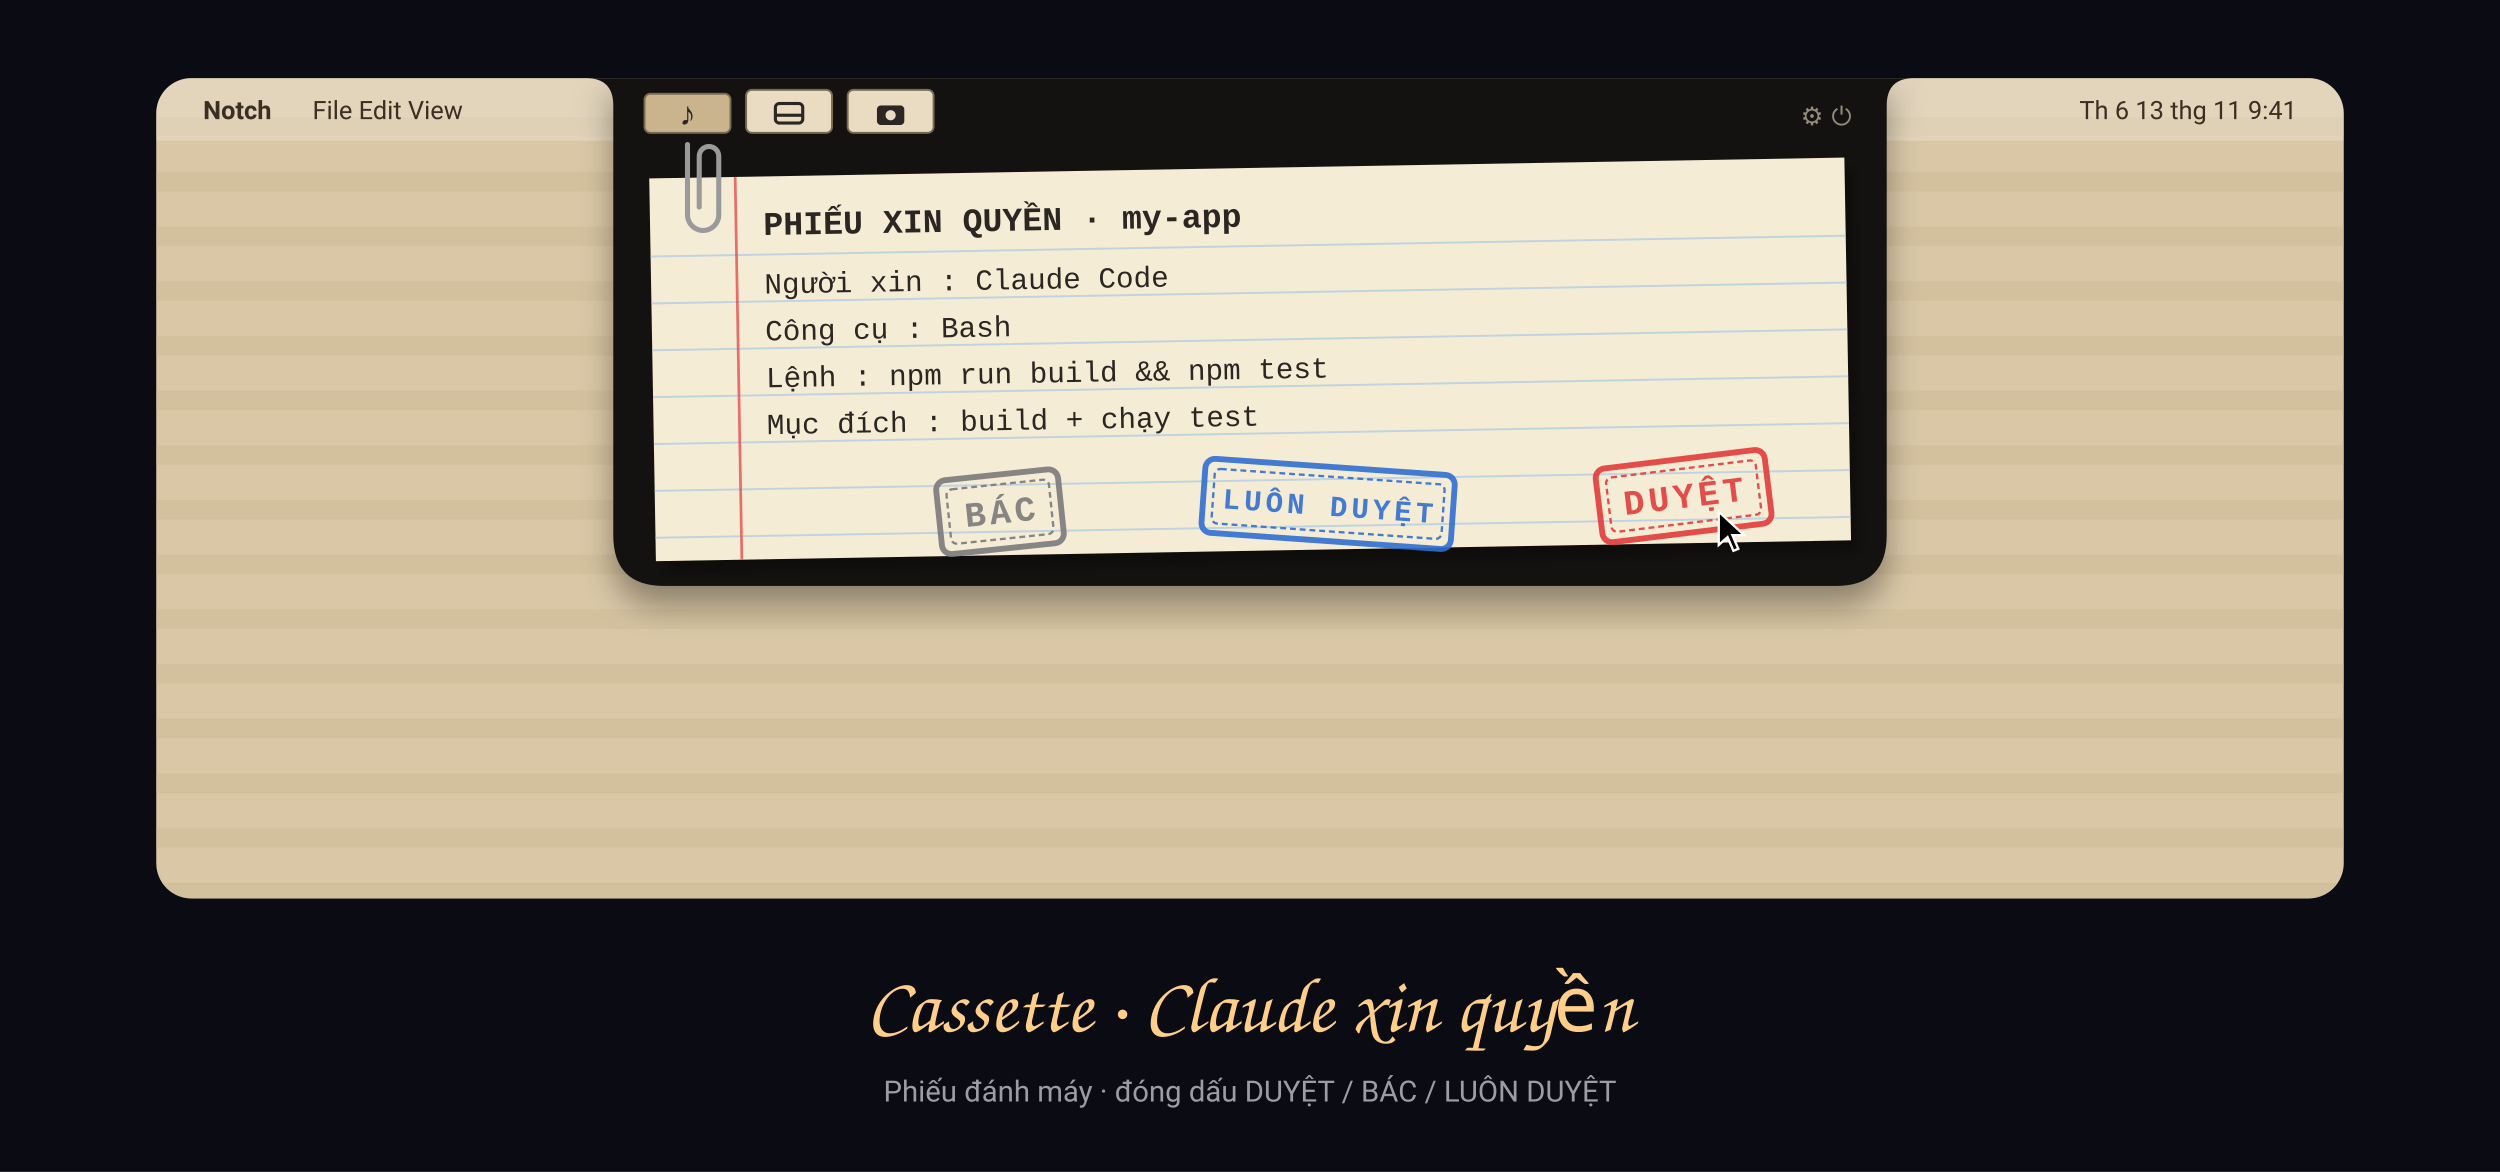
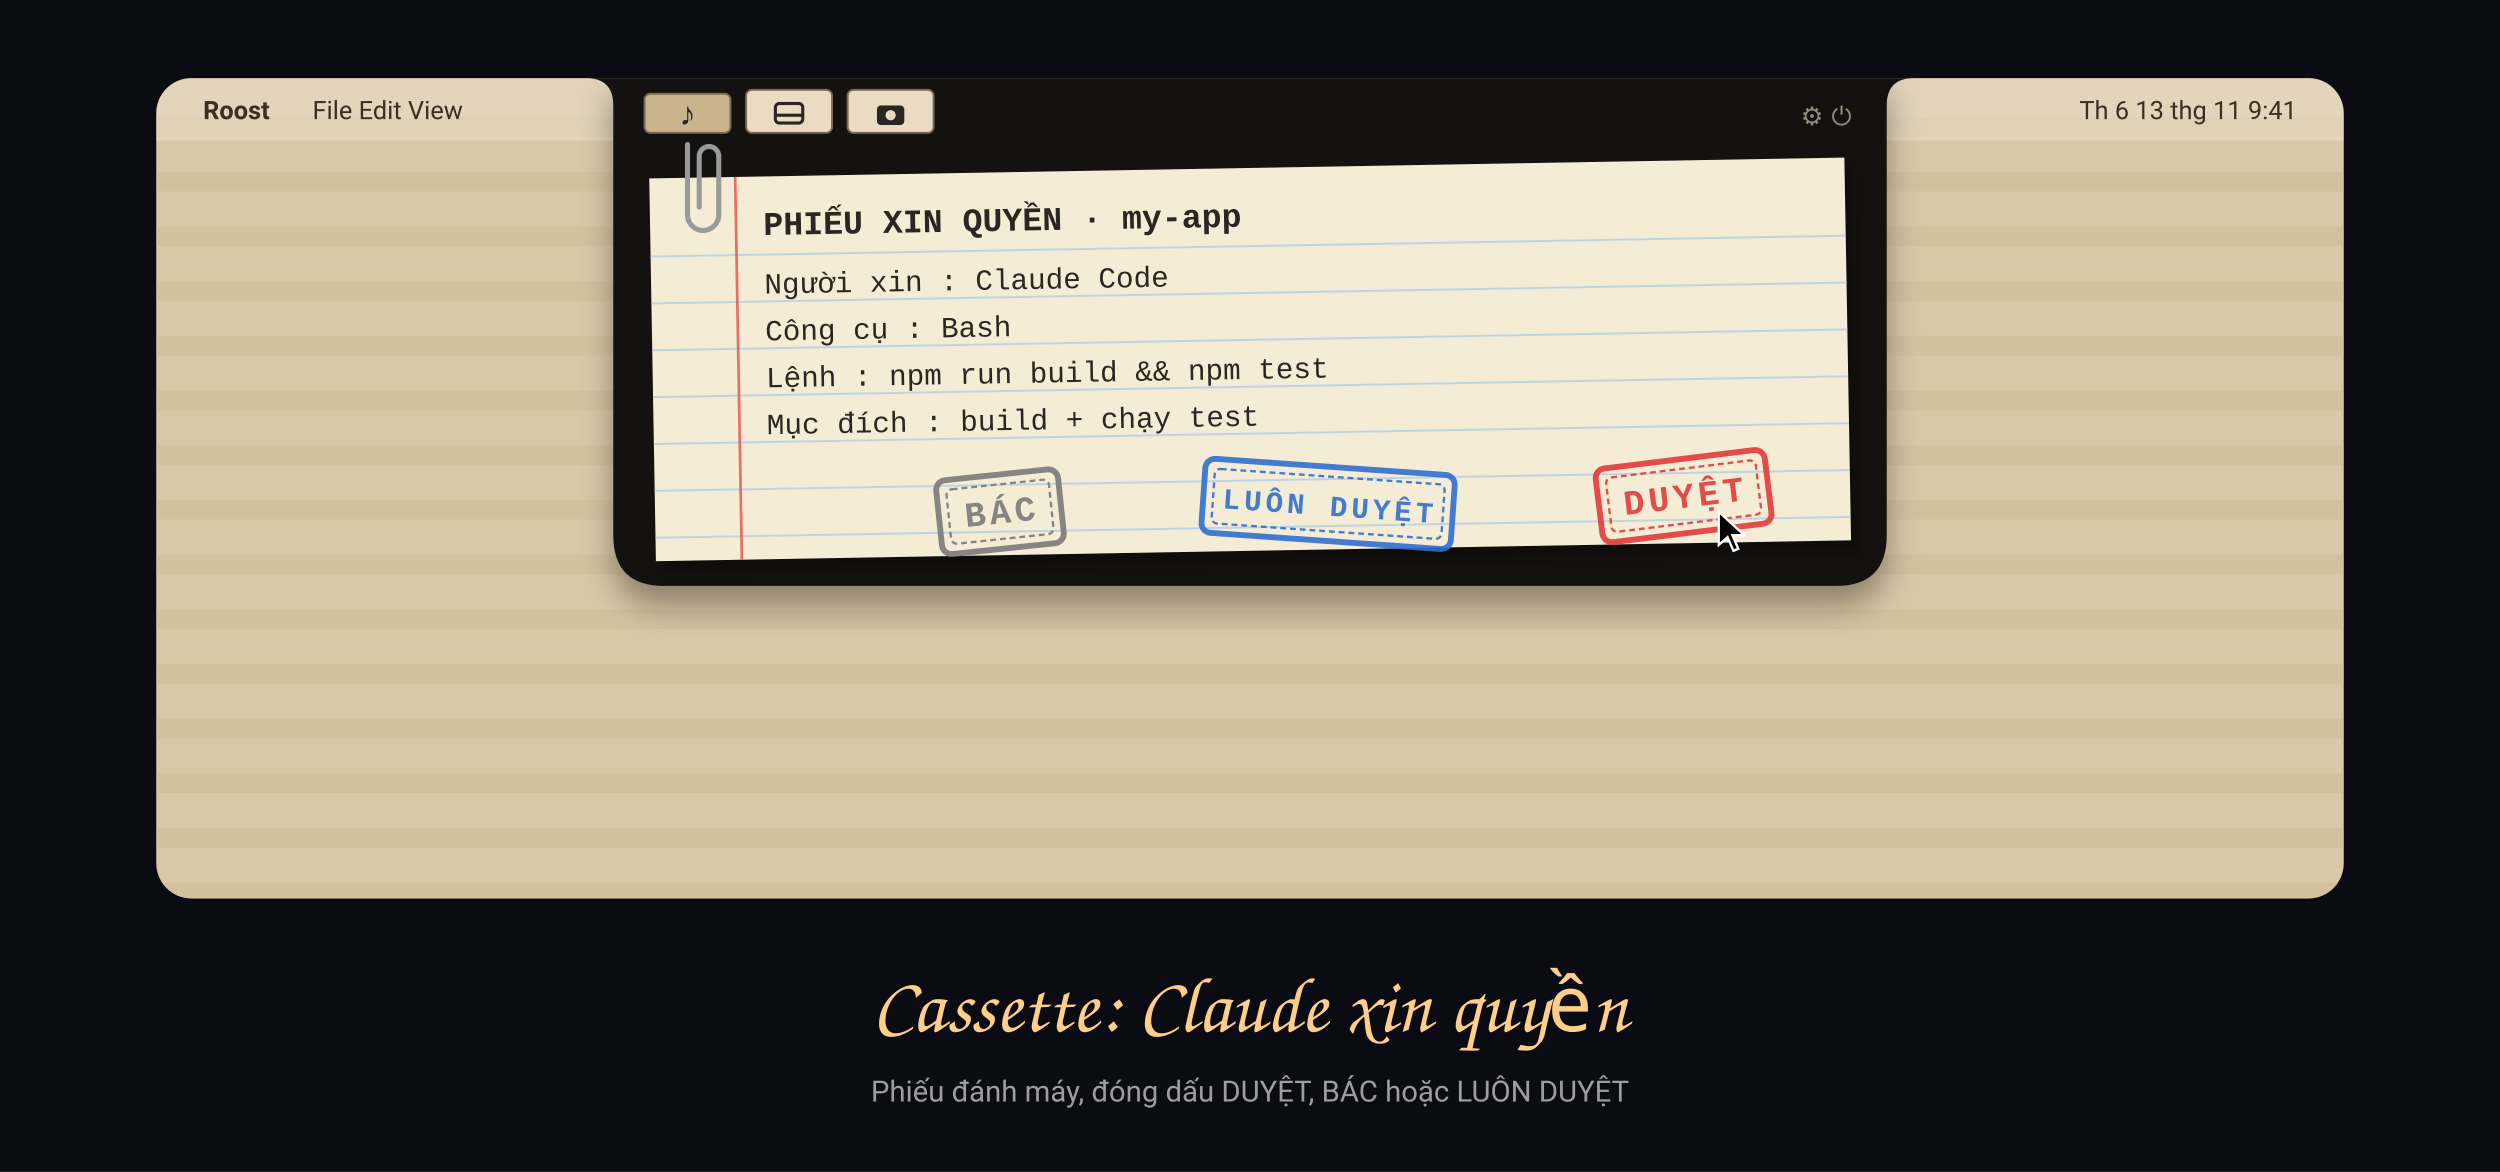
<svg xmlns="http://www.w3.org/2000/svg" width="1280" height="600" viewBox="0 0 1280 600">
  <defs>
    <clipPath id="screen">
      <rect x="80" y="40" width="1120" height="420" rx="18" />
    </clipPath>
    <filter id="sh" x="-30%" y="-30%" width="160%" height="160%">
      <feGaussianBlur stdDeviation="8" />
    </filter>
    <filter id="sh2" x="-30%" y="-30%" width="160%" height="160%">
      <feGaussianBlur stdDeviation="3" />
    </filter>
  </defs>
  <style>.reel { transform-box: fill-box; transform-origin: 50% 50%; animation: spin 2.4s linear infinite; } @keyframes spin { to { transform: rotate(360deg); } } .blink { animation: blink 1s steps(1) infinite; } @keyframes blink { 50% { opacity: 0; } } .bob { animation: bob 1.4s ease-in-out infinite alternate; } @keyframes bob { to { transform: translateY(-8px); } }</style>
  <rect width="1280" height="600" fill="#0b0b14" />
  <g clip-path="url(#screen)">
    <rect x="80" y="40" width="1120" height="420" fill="#d9c7a6" />
    <rect x="80" y="60" width="1120" height="10" fill="#c9b48e" opacity=".35" />
    <rect x="80" y="88" width="1120" height="10" fill="#c9b48e" opacity=".35" />
    <rect x="80" y="116" width="1120" height="10" fill="#c9b48e" opacity=".35" />
    <rect x="80" y="144" width="1120" height="10" fill="#c9b48e" opacity=".35" />
    <rect x="80" y="172" width="1120" height="10" fill="#c9b48e" opacity=".35" />
    <rect x="80" y="200" width="1120" height="10" fill="#c9b48e" opacity=".35" />
    <rect x="80" y="228" width="1120" height="10" fill="#c9b48e" opacity=".35" />
    <rect x="80" y="256" width="1120" height="10" fill="#c9b48e" opacity=".35" />
    <rect x="80" y="284" width="1120" height="10" fill="#c9b48e" opacity=".35" />
    <rect x="80" y="312" width="1120" height="10" fill="#c9b48e" opacity=".35" />
    <rect x="80" y="340" width="1120" height="10" fill="#c9b48e" opacity=".35" />
    <rect x="80" y="368" width="1120" height="10" fill="#c9b48e" opacity=".35" />
    <rect x="80" y="396" width="1120" height="10" fill="#c9b48e" opacity=".35" />
    <rect x="80" y="424" width="1120" height="10" fill="#c9b48e" opacity=".35" />
    <rect x="80" y="452" width="1120" height="10" fill="#c9b48e" opacity=".35" />
    <rect x="80" y="40" width="1120" height="32" fill="#fff" opacity=".25" />
-     <text x="104" y="61" font-family="-apple-system, BlinkMacSystemFont, 'Segoe UI', Roboto, Helvetica, Arial, sans-serif" font-size="13" fill="#3a2f22" text-anchor="start" font-weight="700">Notch</text>
+     <text x="104" y="61" font-family="-apple-system, BlinkMacSystemFont, 'Segoe UI', Roboto, Helvetica, Arial, sans-serif" font-size="13" fill="#3a2f22" text-anchor="start" font-weight="700">Roost</text>
    <text x="160" y="61" font-family="-apple-system, BlinkMacSystemFont, 'Segoe UI', Roboto, Helvetica, Arial, sans-serif" font-size="13" fill="#3a2f22" text-anchor="start">File   Edit   View</text>
    <text x="1176" y="61" font-family="-apple-system, BlinkMacSystemFont, 'Segoe UI', Roboto, Helvetica, Arial, sans-serif" font-size="13" fill="#3a2f22" text-anchor="end">Th 6 13 thg 11  9:41</text>
  </g>
  <path d="M300 40 Q314 40 314 54 L314 274 Q314 300 340 300 L940 300 Q966 300 966 274 L966 54 Q966 40 980 40 Z" fill="#000" opacity=".35" transform="translate(0 10)" filter="url(#sh)" />
  <path d="M300 40 Q314 40 314 54 L314 274 Q314 300 340 300 L940 300 Q966 300 966 274 L966 54 Q966 40 980 40 Z" fill="#141210" />
  <rect x="330" y="48" width="44" height="20" rx="3" fill="#c9b48e" stroke="#7a6a52" />
  <text x="352" y="64" font-family="-apple-system, BlinkMacSystemFont, 'Segoe UI', Roboto, Helvetica, Arial, sans-serif" font-size="13" fill="#2b2622" text-anchor="middle">♪</text>
  <rect x="382" y="46" width="44" height="22" rx="3" fill="#e9dcc3" stroke="#7a6a52" />
  <rect x="397" y="53" width="14" height="10" rx="2" fill="none" stroke="#2b2622" stroke-width="1.6" />
  <line x1="397" y1="59" x2="411" y2="59" stroke="#2b2622" stroke-width="1.6" />
  <rect x="434" y="46" width="44" height="22" rx="3" fill="#e9dcc3" stroke="#7a6a52" />
  <rect x="449" y="54" width="14" height="10" rx="2" fill="#2b2622" />
  <circle cx="456" cy="59" r="2.6" fill="#e9dcc3" />
  <text x="948" y="64" font-family="-apple-system, BlinkMacSystemFont, 'Segoe UI', Roboto, Helvetica, Arial, sans-serif" font-size="13" fill="#e9dcc3" text-anchor="end" opacity=".6">⚙  ⏻</text>
  <g transform="rotate(-1 640 180)">
    <rect x="334" y="86" width="612" height="196" fill="#000" opacity=".3" transform="translate(4 6)" filter="url(#sh2)" />
    <rect x="334" y="86" width="612" height="196" fill="#f5ecd6" />
    <line x1="334" y1="126" x2="946" y2="126" stroke="#9cc3e6" stroke-width="1" opacity=".6" />
    <line x1="334" y1="150" x2="946" y2="150" stroke="#9cc3e6" stroke-width="1" opacity=".6" />
    <line x1="334" y1="174" x2="946" y2="174" stroke="#9cc3e6" stroke-width="1" opacity=".6" />
    <line x1="334" y1="198" x2="946" y2="198" stroke="#9cc3e6" stroke-width="1" opacity=".6" />
    <line x1="334" y1="222" x2="946" y2="222" stroke="#9cc3e6" stroke-width="1" opacity=".6" />
    <line x1="334" y1="246" x2="946" y2="246" stroke="#9cc3e6" stroke-width="1" opacity=".6" />
    <line x1="334" y1="270" x2="946" y2="270" stroke="#9cc3e6" stroke-width="1" opacity=".6" />
    <line x1="378" y1="86" x2="378" y2="282" stroke="#e23b3b" stroke-width="1.4" opacity=".7" />
    <text x="392" y="116" font-family="'American Typewriter', 'Courier New', Courier, monospace" font-size="17" fill="#2b2622" text-anchor="start" font-weight="700">PHIẾU XIN QUYỀN · my-app</text>
    <text x="392" y="146" font-family="'American Typewriter', 'Courier New', Courier, monospace" font-size="15" fill="#2b2622" text-anchor="start">Người xin : Claude Code</text>
    <text x="392" y="170" font-family="'American Typewriter', 'Courier New', Courier, monospace" font-size="15" fill="#2b2622" text-anchor="start">Công cụ  : Bash</text>
    <text x="392" y="194" font-family="'American Typewriter', 'Courier New', Courier, monospace" font-size="15" fill="#2b2622" text-anchor="start">Lệnh     : npm run build &amp;&amp; npm test</text>
    <text x="392" y="218" font-family="'American Typewriter', 'Courier New', Courier, monospace" font-size="15" fill="#2b2622" text-anchor="start">Mục đích : build + chạy test</text>
  </g>
  <path d="M352 74 v36 a8 8 0 0 0 16 0 v-30 a5 5 0 0 0 -10 0 v26" fill="none" stroke="#9a9a9a" stroke-width="2.6" stroke-linecap="round" />
  <g transform="rotate(-6 512 262)" opacity=".9">
    <rect x="480.64" y="243" width="62.72" height="38" rx="5" fill="none" stroke="#7a7a7a" stroke-width="3" />
    <rect x="485.64" y="248" width="52.72" height="28" rx="3" fill="none" stroke="#7a7a7a" stroke-width="1.2" stroke-dasharray="3 2" />
    <text x="512" y="268" font-family="'American Typewriter', 'Courier New', Courier, monospace" font-size="18" fill="#7a7a7a" text-anchor="middle" font-weight="700" letter-spacing="2">BÁC</text>
  </g>
  <g transform="rotate(4 680 258)" opacity=".9">
    <rect x="616.0" y="239" width="128.0" height="38" rx="5" fill="none" stroke="#2f6fd0" stroke-width="3" />
    <rect x="621.0" y="244" width="118.0" height="28" rx="3" fill="none" stroke="#2f6fd0" stroke-width="1.2" stroke-dasharray="3 2" />
    <text x="680" y="264" font-family="'American Typewriter', 'Courier New', Courier, monospace" font-size="15" fill="#2f6fd0" text-anchor="middle" font-weight="700" letter-spacing="2">LUÔN DUYỆT</text>
  </g>
  <g transform="rotate(-7 862 254)" opacity=".9">
    <rect x="818.4" y="235" width="87.2" height="38" rx="5" fill="none" stroke="#e23b3b" stroke-width="3" />
    <rect x="823.4" y="240" width="77.2" height="28" rx="3" fill="none" stroke="#e23b3b" stroke-width="1.2" stroke-dasharray="3 2" />
    <text x="862" y="260" font-family="'American Typewriter', 'Courier New', Courier, monospace" font-size="18" fill="#e23b3b" text-anchor="middle" font-weight="700" letter-spacing="2">DUYỆT</text>
  </g>
  <path d="M0 0 L0 17 L4.5 13 L7.5 20 L10 19 L7 12 L13 12 Z" transform="translate(880 262)" fill="#000" stroke="#fff" stroke-width="1.2" />
-   <text x="640" y="528" font-family="'Marker Felt', 'Bradley Hand', 'Comic Sans MS', cursive" font-size="40" fill="#ffcf8a" text-anchor="middle">Cassette · Claude xin quyền</text>
-   <text x="640" y="564" font-family="-apple-system, BlinkMacSystemFont, 'Segoe UI', Roboto, Helvetica, Arial, sans-serif" font-size="15" fill="#ffffff" text-anchor="middle" opacity=".6">Phiếu đánh máy · đóng dấu DUYỆT / BÁC / LUÔN DUYỆT</text>
+   <text x="640" y="528" font-family="'Marker Felt', 'Bradley Hand', 'Comic Sans MS', cursive" font-size="40" fill="#ffcf8a" text-anchor="middle">Cassette: Claude xin quyền</text>
+   <text x="640" y="564" font-family="-apple-system, BlinkMacSystemFont, 'Segoe UI', Roboto, Helvetica, Arial, sans-serif" font-size="15" fill="#ffffff" text-anchor="middle" opacity=".6">Phiếu đánh máy, đóng dấu DUYỆT, BÁC hoặc LUÔN DUYỆT</text>
</svg>
